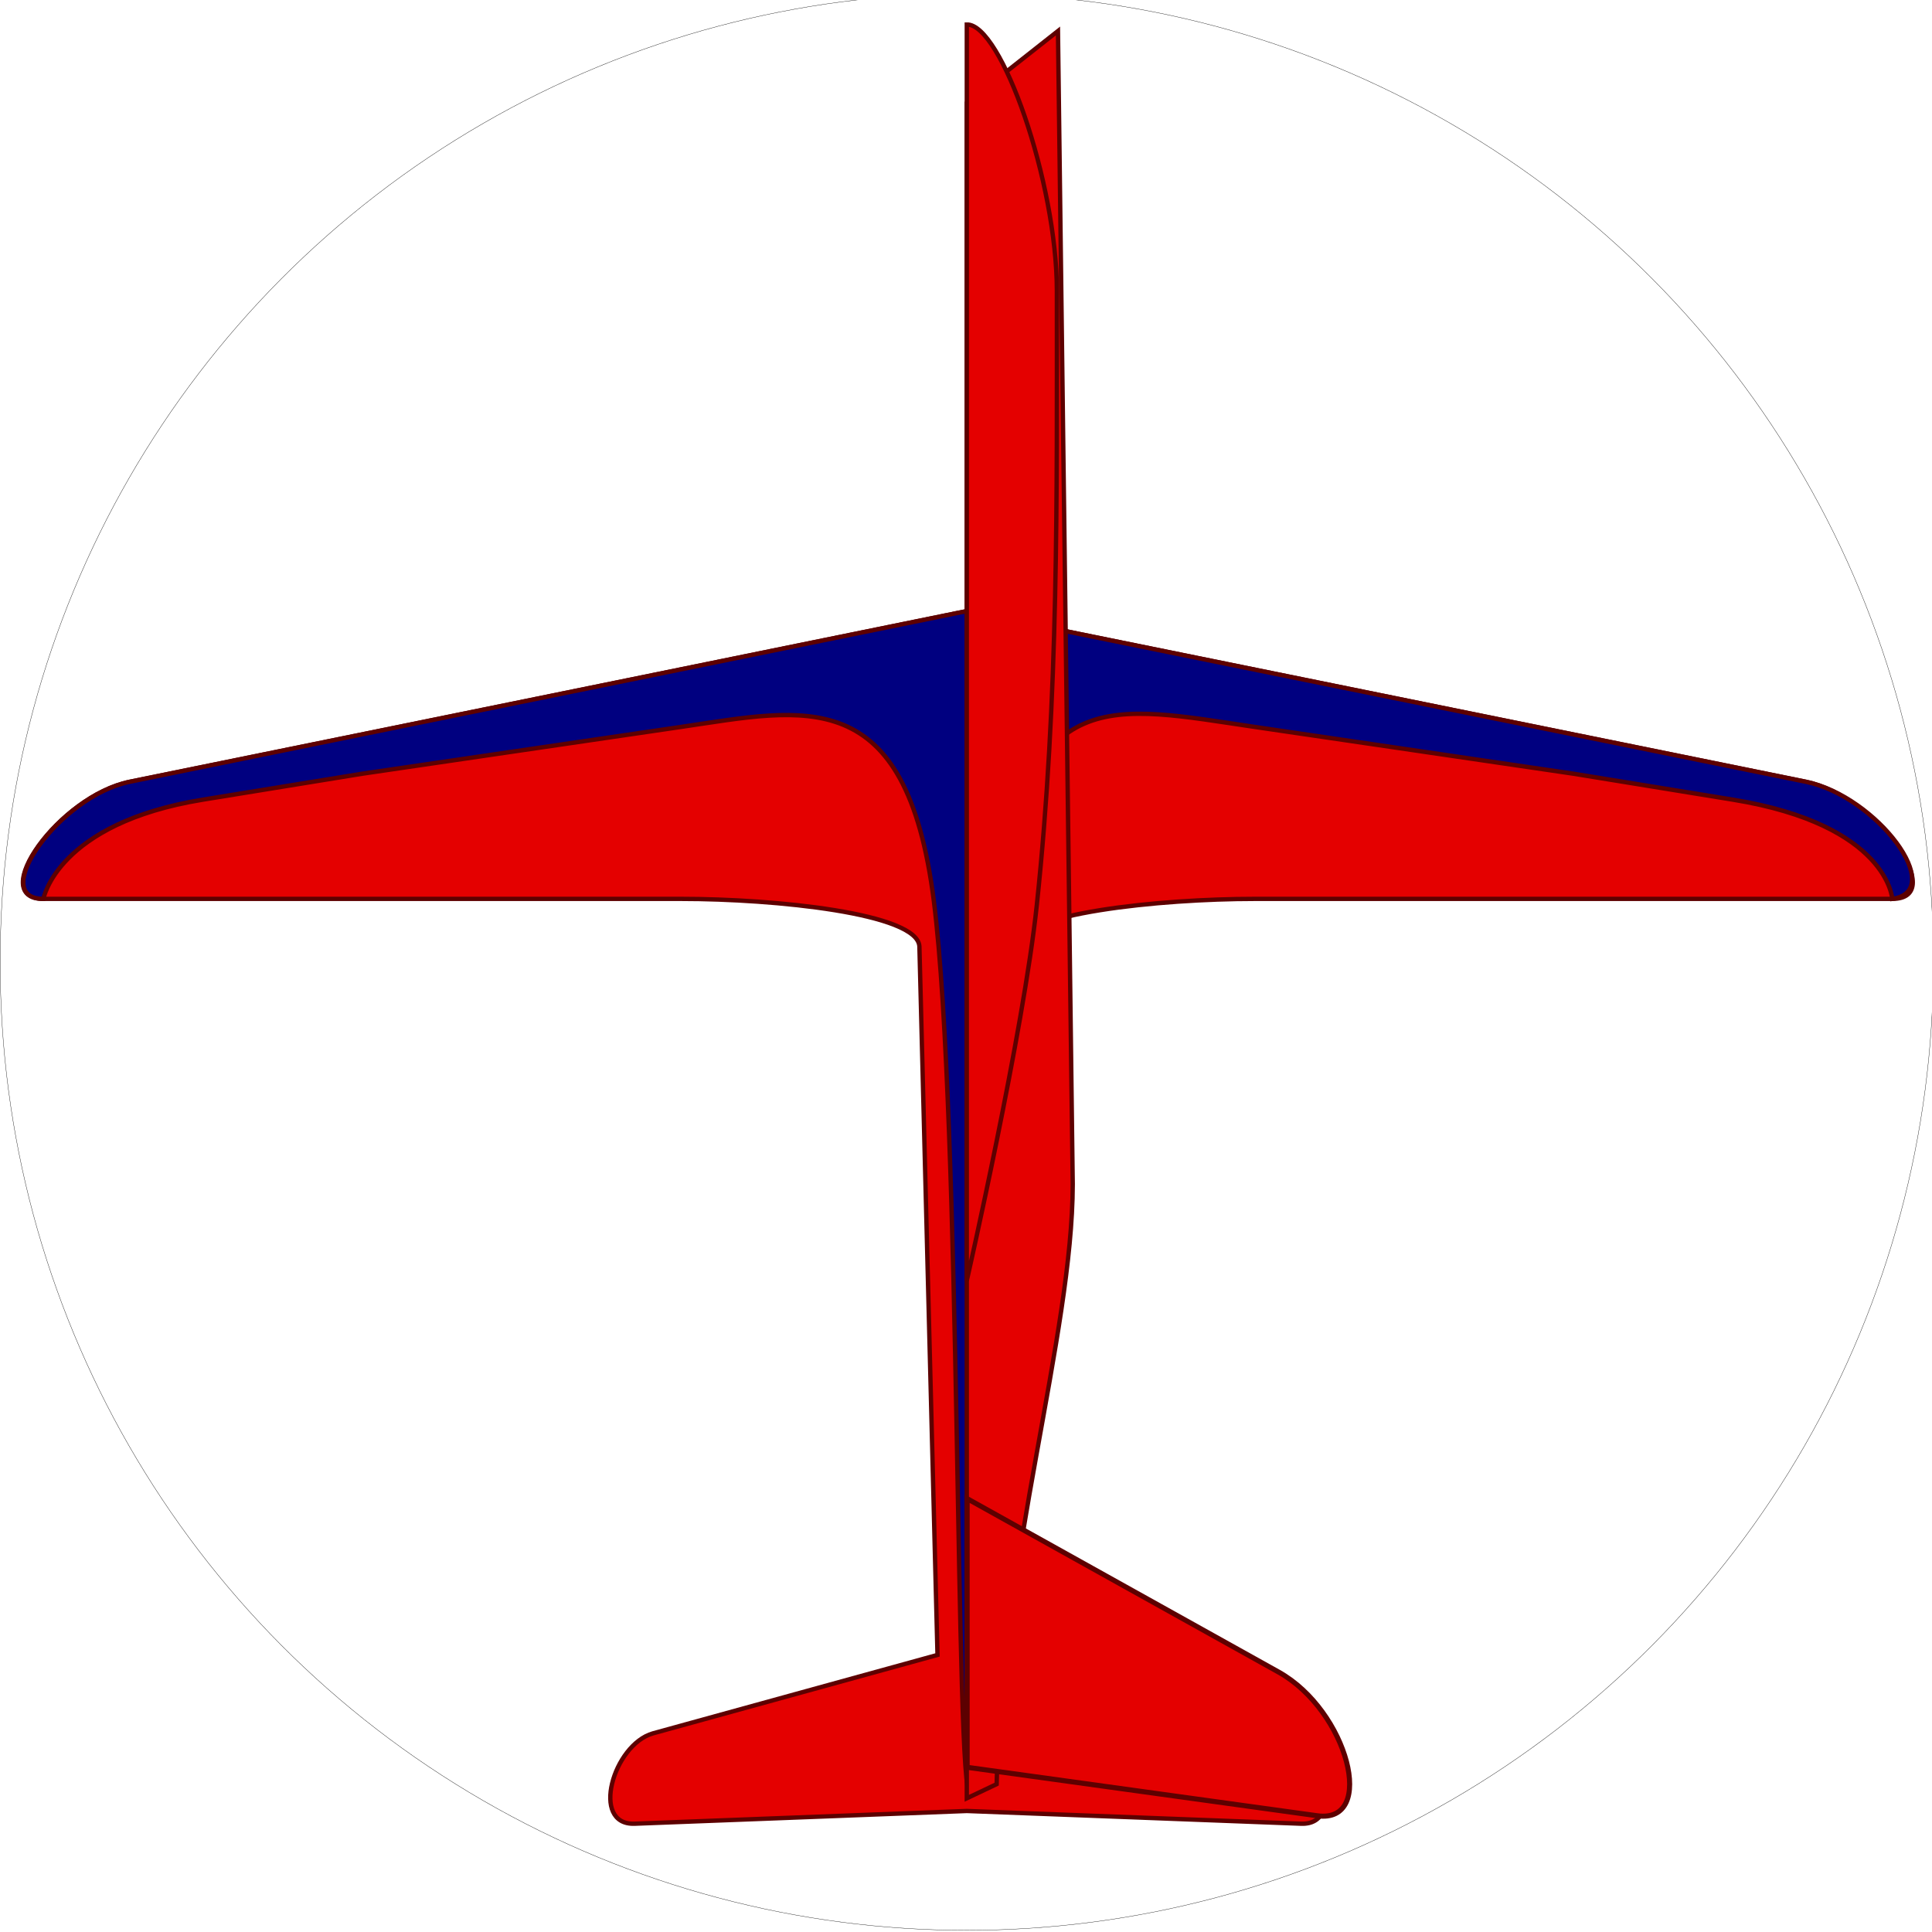
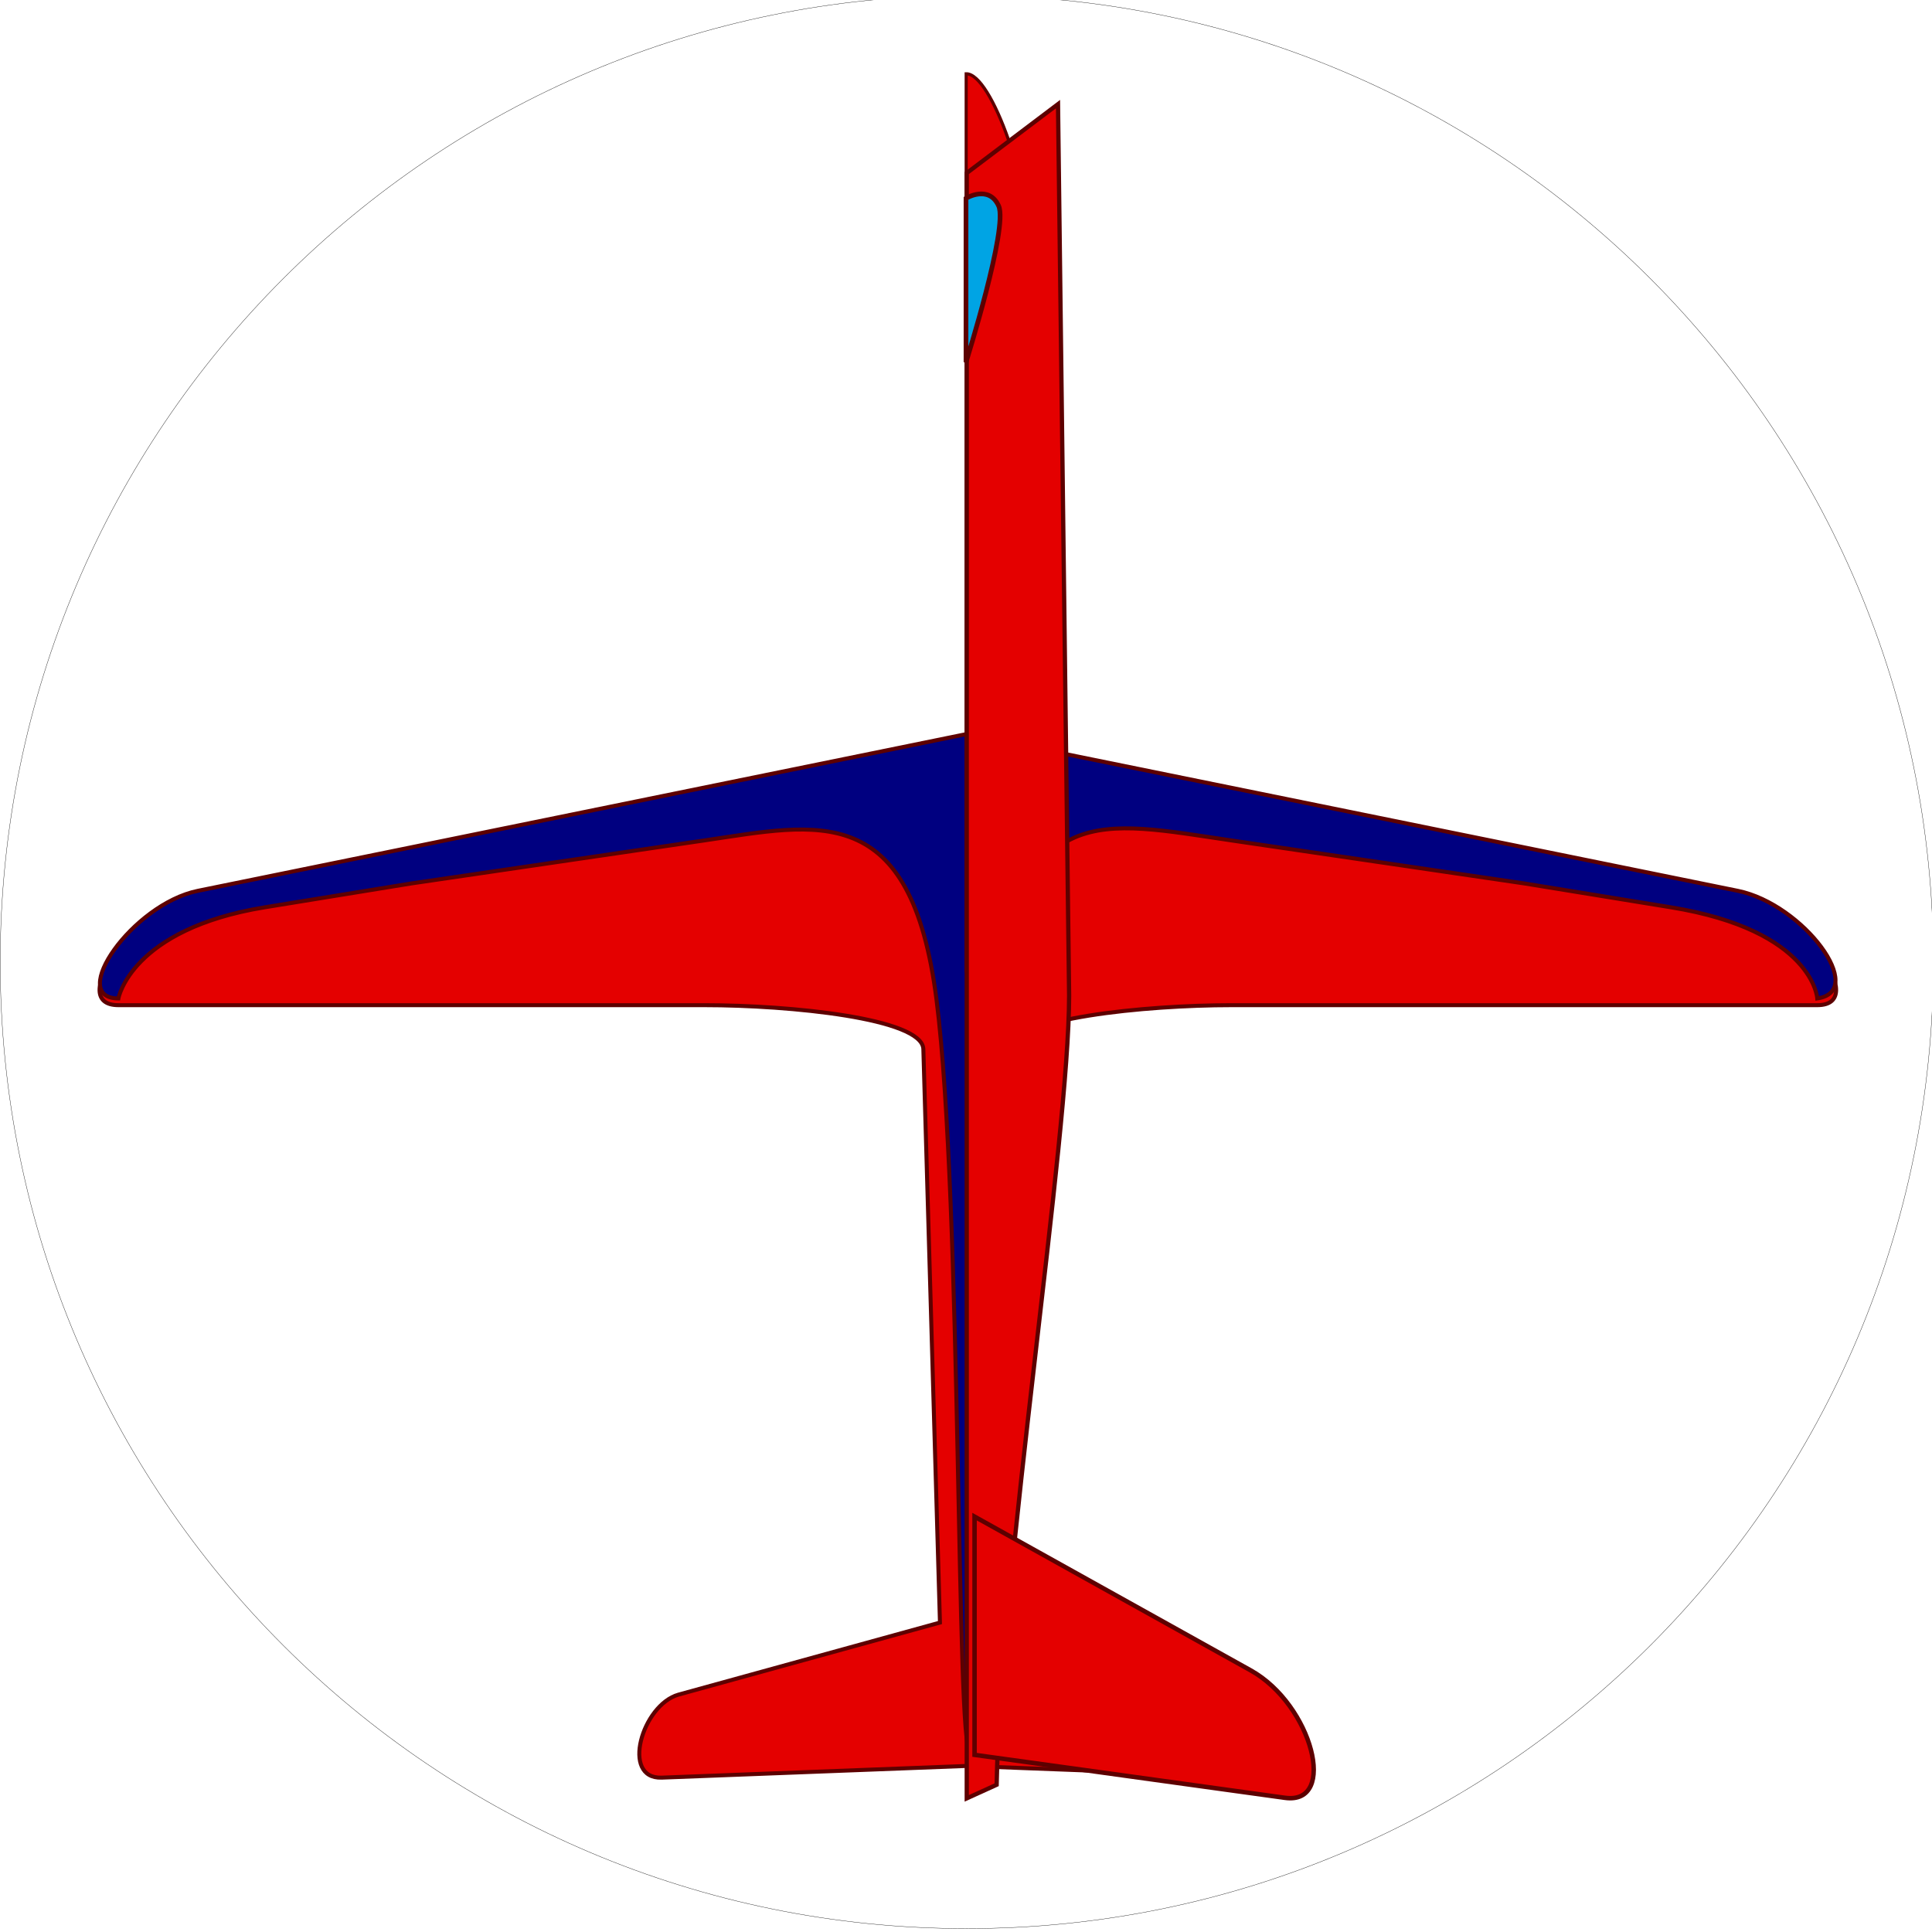
<svg xmlns="http://www.w3.org/2000/svg" width="542.126" height="542.126" id="svg2" version="1.1">
  <defs id="defs4" />
  <g id="layer5" transform="translate(0,-42.51968)" style="display:inline">
-     <path style="fill:none;stroke:#000000;stroke-width:0.1;stroke-linejoin:round;stroke-miterlimit:4;stroke-opacity:1;stroke-dasharray:none;display:inline" id="path2991" d="m 635.379,318.898 a 317.69,317.69 0 1 1 -635.379,0 317.69,317.69 0 1 1 635.379,0 z" transform="matrix(0.8537452,0,0,0.8537452,0.05840522,40.20327)" />
+     <path style="fill:none;stroke:#000000;stroke-width:0.1;stroke-linejoin:round;stroke-miterlimit:4;stroke-opacity:1;stroke-dasharray:none;display:inline" id="path2991" d="m 635.379,318.898 c 0,175.455 -142.235,317.69 -317.69,317.69 C 142.235,636.587 0,494.353 0,318.898 0,143.442 142.235,1.208 317.69,1.208 c 175.455,0 317.69,142.235 317.69,317.69 z" transform="matrix(0.8537452,0,0,0.8537452,0.05840522,40.20327)" />
  </g>
  <g id="layer1" transform="translate(0,-95.6693)" style="display:inline">
-     <path id="path2995" style="color:#000000;fill:#e40000;fill-opacity:1;fill-rule:nonzero;stroke:#5d0000;stroke-width:1.218;stroke-linecap:butt;stroke-linejoin:miter;stroke-miterlimit:4;stroke-opacity:1;stroke-dasharray:none;stroke-dashoffset:0;marker:none;visibility:visible;display:inline;overflow:visible;enable-background:accumulate" d="m 365.122,607.41 c 12.521,0.425 5.953,-22.167 -5.162,-25.347 l -80.454,-22.012 5.075,-198.784 c 0.422,-9.337 41.198,-13.369 67.462,-13.369 l 178.936,0 c 15.959,0 -4.244,-28.749 -24.216,-32.858 L 271.284,267.137 36.397,315.04 c -19.972,4.109 -40.175,32.858 -24.216,32.858 l 178.965,0 c 26.264,0 66.422,4.032 66.843,13.369 l 5.075,198.784 -79.865,22.012 c -11.116,3.18 -17.655,25.772 -5.133,25.347 l 93.218,-3.574 z" />
+     <path id="path2995" style="color:#000000;fill:#e40000;fill-opacity:1;fill-rule:nonzero;stroke:#5d0000;stroke-width:1.119;stroke-linecap:butt;stroke-linejoin:miter;stroke-miterlimit:4;stroke-opacity:1;stroke-dasharray:none;stroke-dashoffset:0;marker:none;visibility:visible;display:inline;overflow:visible;enable-background:accumulate" d="m 357.533,594.482 c 11.506,0.39 5.47,-20.369 -4.743,-23.29 l -73.927,-20.226 4.663,-160.957 c 0.387,-8.58 37.855,-12.285 61.989,-12.285 l 164.418,0 c 14.664,0 -3.9,-26.417 -22.251,-30.192 l -216.373,-44.017 -215.831,44.017 c -18.351,3.775 -36.915,30.192 -22.251,30.192 l 164.445,0 c 24.133,0 61.033,3.705 61.42,12.285 l 4.663,160.957 -73.385,20.226 c -10.214,2.922 -16.222,23.681 -4.717,23.29 l 85.656,-3.284 z" />
  </g>
  <g id="layer6" transform="translate(0,-42.51968)" style="display:inline">
-     <path id="path2995-1" style="color:#000000;fill:#000080;fill-opacity:1;fill-rule:nonzero;stroke:#5d0000;stroke-width:1.218;stroke-linecap:butt;stroke-linejoin:miter;stroke-miterlimit:4;stroke-opacity:1;stroke-dasharray:none;stroke-dashoffset:0;marker:none;visibility:visible;display:inline;overflow:visible;enable-background:accumulate" d="m 352.042,246.491 89.468,13.136 44.734,7.28 c 43.539,7.086 44.734,27.841 44.734,27.841 15.512,-2.222 -4.244,-28.749 -24.216,-32.858 L 271.284,213.988 36.397,261.89 c -19.972,4.109 -39.905,32.807 -24.216,32.858 0,0 3.818,-21.182 44.741,-27.841 l 44.741,-7.28 89.482,-13.136 c 34.681,-5.091 63.102,-12.676 70.891,48.845 7.789,61.521 5.877,250.872 10.22,250.872 4.342,0 -1.686,-189.345 7.33,-250.872 9.016,-61.527 32.285,-54.744 72.456,-48.845 z" />
+     <path id="path2995-1" style="color:#000000;fill:#000080;fill-opacity:1;fill-rule:nonzero;stroke:#5d0000;stroke-width:1.119;stroke-linecap:butt;stroke-linejoin:miter;stroke-miterlimit:4;stroke-opacity:1;stroke-dasharray:none;stroke-dashoffset:0;marker:none;visibility:visible;display:inline;overflow:visible;enable-background:accumulate" d="m 345.514,278.345 82.209,12.071 41.105,6.69 c 40.006,6.511 41.105,25.582 41.105,25.582 14.254,-2.042 -3.9,-26.417 -22.251,-30.192 L 271.308,248.478 55.477,292.495 c -18.351,3.775 -36.667,30.145 -22.251,30.192 0,0 3.508,-19.463 41.111,-25.582 l 41.111,-6.69 82.222,-12.071 c 31.867,-4.678 57.982,-11.647 65.139,44.883 7.157,56.53 5.401,210.706 9.391,210.706 3.99,0 -1.549,-154.171 6.735,-210.706 8.284,-56.535 29.665,-50.302 66.578,-44.883 z" />
+   </g>
+   <g id="layer2" transform="translate(0,-42.51968)" style="display:inline">
+     <path style="color:#000000;fill:#e40000;fill-opacity:1;fill-rule:nonzero;stroke:#5d0000;stroke-width:0.88;stroke-linecap:butt;stroke-linejoin:miter;stroke-miterlimit:4;stroke-opacity:1;stroke-dasharray:none;stroke-dashoffset:0;marker:none;visibility:visible;display:inline;overflow:visible;enable-background:accumulate" d="m 271.115,63.228 c 7.037,-0.188 18.436,31.62 18.431,53.526 -0.01,41.316 0.402,81.44 -4.107,123.271 -2.76,25.61 -14.324,75.384 -14.324,75.384 z" id="path3009" />
  </g>
  <g id="layer3" transform="translate(0,-42.51968)" style="display:inline">
-     <path style="color:#000000;fill:#e40000;fill-opacity:1;fill-rule:nonzero;stroke:#5d0000;stroke-width:1.218;stroke-linecap:butt;stroke-linejoin:miter;stroke-miterlimit:4;stroke-opacity:1;stroke-dasharray:none;stroke-dashoffset:0;marker:none;visibility:visible;display:inline;overflow:visible;enable-background:accumulate" d="m 271.284,71.383 25.587,-20.166 4.142,323.623 c -0.058,42.159 -20.174,105.208 -21.347,168.313 l -8.381,3.976 z" id="path3013" />
+     <path style="color:#000000;fill:#e40000;fill-opacity:1;fill-rule:nonzero;stroke:#5d0000;stroke-width:1.193;stroke-linecap:butt;stroke-linejoin:miter;stroke-miterlimit:4;stroke-opacity:1;stroke-dasharray:none;stroke-dashoffset:0;marker:none;visibility:visible;display:inline;overflow:visible;enable-background:accumulate" d="m 271.272,91.072 25.609,-19.332 3.118,250.197 c -0.058,40.416 -19.164,160.898 -20.338,221.393 l -8.389,3.812 z" id="path3013" />
+   </g>
+   <g id="layer7">
+     <path style="color:#000000;fill:#00a4e4;fill-opacity:1;fill-rule:nonzero;stroke:#5d0000;stroke-width:1.313;stroke-linecap:butt;stroke-linejoin:miter;stroke-miterlimit:4;stroke-opacity:1;stroke-dasharray:none;stroke-dashoffset:0;marker:none;visibility:visible;display:inline;overflow:visible;enable-background:accumulate" d="m 271.063,55.641 c 0,0 6.406,-3.895 9.159,2.129 2.753,6.024 -9.159,43.865 -9.159,43.865 z" id="path3023" />
  </g>
  <g id="layer4" transform="translate(0,-42.51968)" style="display:inline">
-     <path style="color:#000000;fill:#e40000;fill-opacity:1;fill-rule:nonzero;stroke:#5d0000;stroke-width:1.418;stroke-linecap:butt;stroke-linejoin:miter;stroke-miterlimit:4;stroke-opacity:1;stroke-dasharray:none;stroke-dashoffset:0;marker:none;visibility:visible;display:inline;overflow:visible;enable-background:accumulate" d="m 271.384,463.041 87.375,48.653 c 19.554,10.888 27.648,42.655 10.863,40.332 l -98.238,-13.595 z" id="path3015" />
-   </g>
-   <g id="layer2" transform="translate(0,-42.51968)" style="display:inline">
-     <path style="color:#000000;fill:#e40000;fill-opacity:1;fill-rule:nonzero;stroke:#5d0000;stroke-width:1.218;stroke-linecap:butt;stroke-linejoin:miter;stroke-miterlimit:4;stroke-opacity:1;stroke-dasharray:none;stroke-dashoffset:0;marker:none;visibility:visible;display:inline;overflow:visible;enable-background:accumulate" d="m 271.284,49.397 c 9.651,-0.263 25.284,44.194 25.277,74.812 -0.013,57.746 0.551,113.825 -5.632,172.291 -3.786,35.794 -19.645,105.361 -19.645,105.361 z" id="path3009" />
+     <path style="color:#000000;fill:#e40000;fill-opacity:1;fill-rule:nonzero;stroke:#5d0000;stroke-width:1.257;stroke-linecap:butt;stroke-linejoin:miter;stroke-miterlimit:4;stroke-opacity:1;stroke-dasharray:none;stroke-dashoffset:0;marker:none;visibility:visible;display:inline;overflow:visible;enable-background:accumulate" d="m 273.464,468.089 77.476,43.141 c 17.339,9.655 24.516,37.822 9.632,35.763 l -87.108,-12.055 z" id="path3015" />
  </g>
</svg>
